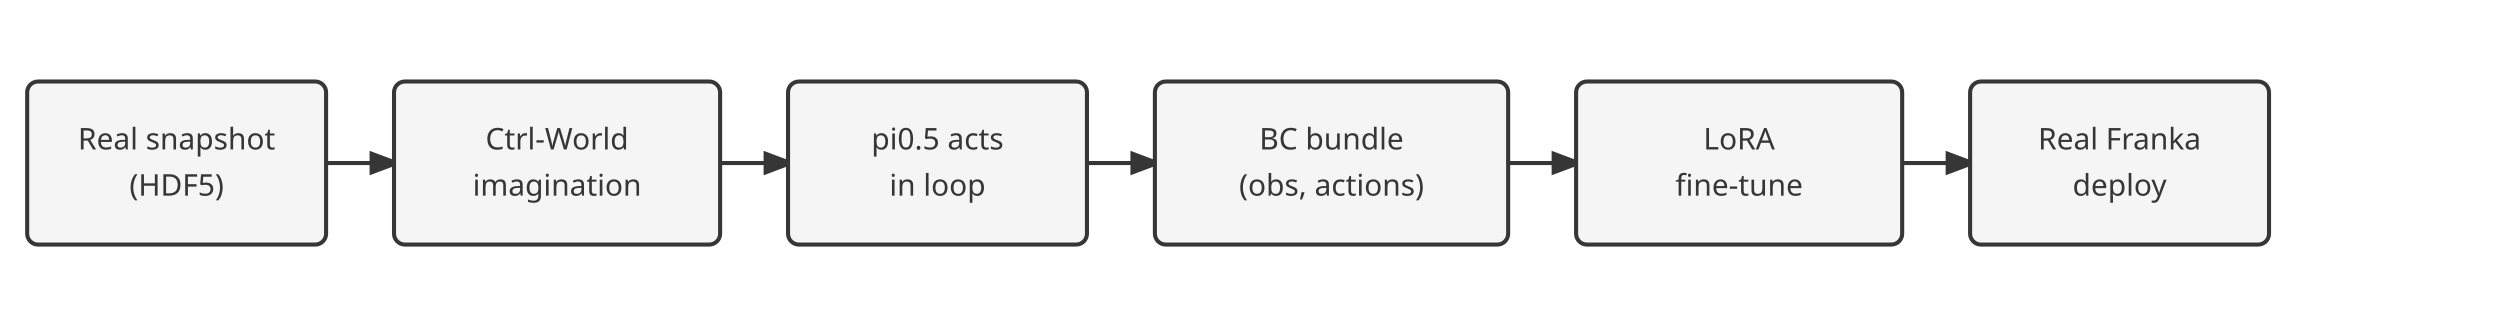
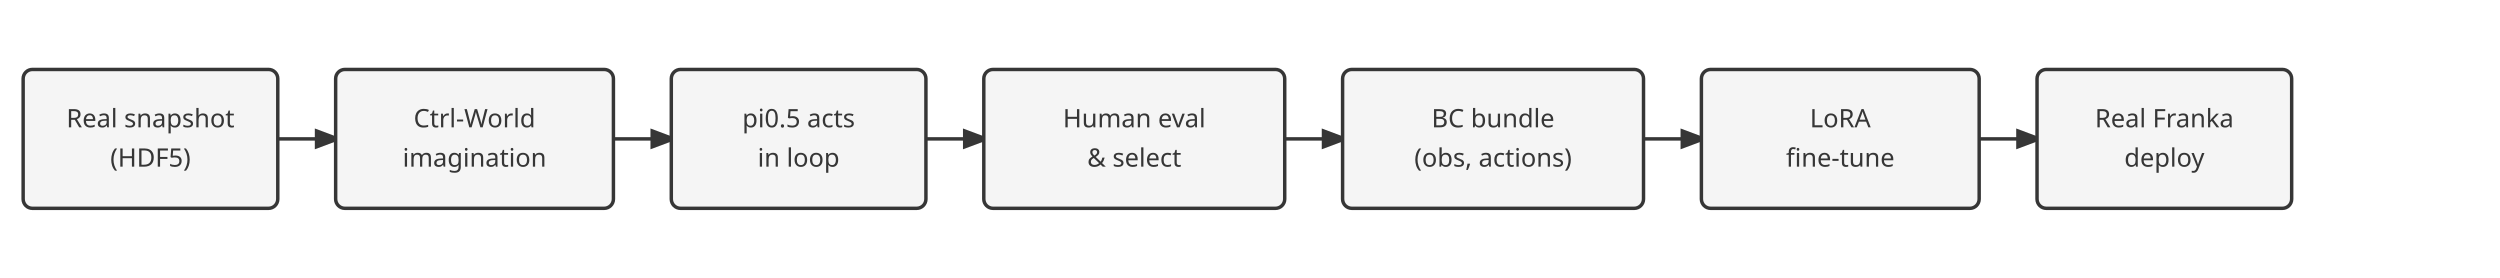
- <svg xmlns="http://www.w3.org/2000/svg" viewBox="0 0 920 120" width="920" height="120">
+ <svg xmlns="http://www.w3.org/2000/svg" viewBox="0 0 1080 120" width="1080" height="120">
  <defs>
    <marker id="arrow" markerWidth="8" markerHeight="8" refX="6" refY="3" orient="auto">
      <path d="M0,0 L0,6 L8,3 z" fill="#363636" />
    </marker>
  </defs>
  <style>
    .box { fill: #f5f5f5; stroke: #363636; stroke-width: 1.5; }
    .txt { font-family: sans-serif; font-size: 11px; fill: #363636; text-anchor: middle; }
    .arrow { stroke: #363636; stroke-width: 1.5; fill: none; marker-end: url(#arrow); }
  </style>
  <rect class="box" x="10" y="30" width="110" height="60" rx="4" />
  <text class="txt" x="65" y="55">Real snapshot</text>
  <text class="txt" x="65" y="72">(HDF5)</text>
  <line class="arrow" x1="120" y1="60" x2="145" y2="60" />
  <rect class="box" x="145" y="30" width="120" height="60" rx="4" />
  <text class="txt" x="205" y="55">Ctrl-World</text>
  <text class="txt" x="205" y="72">imagination</text>
  <line class="arrow" x1="265" y1="60" x2="290" y2="60" />
  <rect class="box" x="290" y="30" width="110" height="60" rx="4" />
  <text class="txt" x="345" y="55">pi0.5 acts</text>
  <text class="txt" x="345" y="72">in loop</text>
  <line class="arrow" x1="400" y1="60" x2="425" y2="60" />
  <rect class="box" x="425" y="30" width="130" height="60" rx="4" />
-   <text class="txt" x="490" y="55">BC bundle</text>
-   <text class="txt" x="490" y="72">(obs, actions)</text>
+   <text class="txt" x="490" y="55">Human eval</text>
+   <text class="txt" x="490" y="72">&amp; select</text>
  <line class="arrow" x1="555" y1="60" x2="580" y2="60" />
-   <rect class="box" x="580" y="30" width="120" height="60" rx="4" />
-   <text class="txt" x="640" y="55">LoRA</text>
-   <text class="txt" x="640" y="72">fine-tune</text>
-   <line class="arrow" x1="700" y1="60" x2="725" y2="60" />
-   <rect class="box" x="725" y="30" width="110" height="60" rx="4" />
-   <text class="txt" x="780" y="55">Real Franka</text>
-   <text class="txt" x="780" y="72">deploy</text>
+   <rect class="box" x="580" y="30" width="130" height="60" rx="4" />
+   <text class="txt" x="645" y="55">BC bundle</text>
+   <text class="txt" x="645" y="72">(obs, actions)</text>
+   <line class="arrow" x1="710" y1="60" x2="735" y2="60" />
+   <rect class="box" x="735" y="30" width="120" height="60" rx="4" />
+   <text class="txt" x="795" y="55">LoRA</text>
+   <text class="txt" x="795" y="72">fine-tune</text>
+   <line class="arrow" x1="855" y1="60" x2="880" y2="60" />
+   <rect class="box" x="880" y="30" width="110" height="60" rx="4" />
+   <text class="txt" x="935" y="55">Real Franka</text>
+   <text class="txt" x="935" y="72">deploy</text>
</svg>
